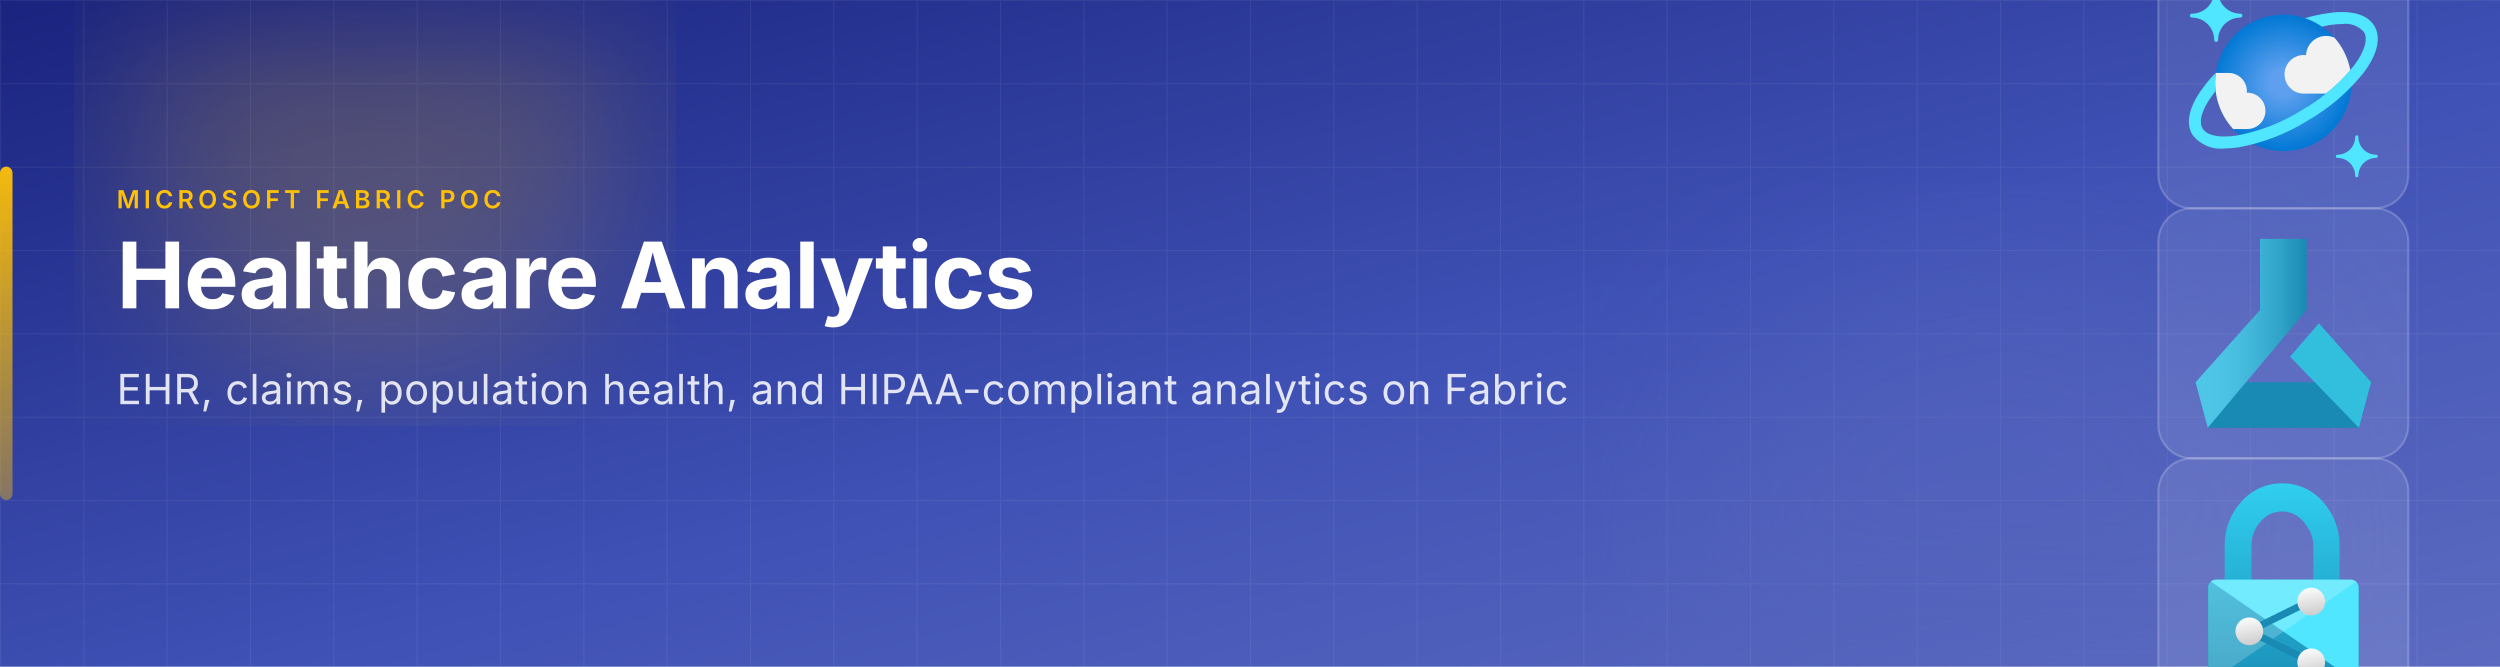
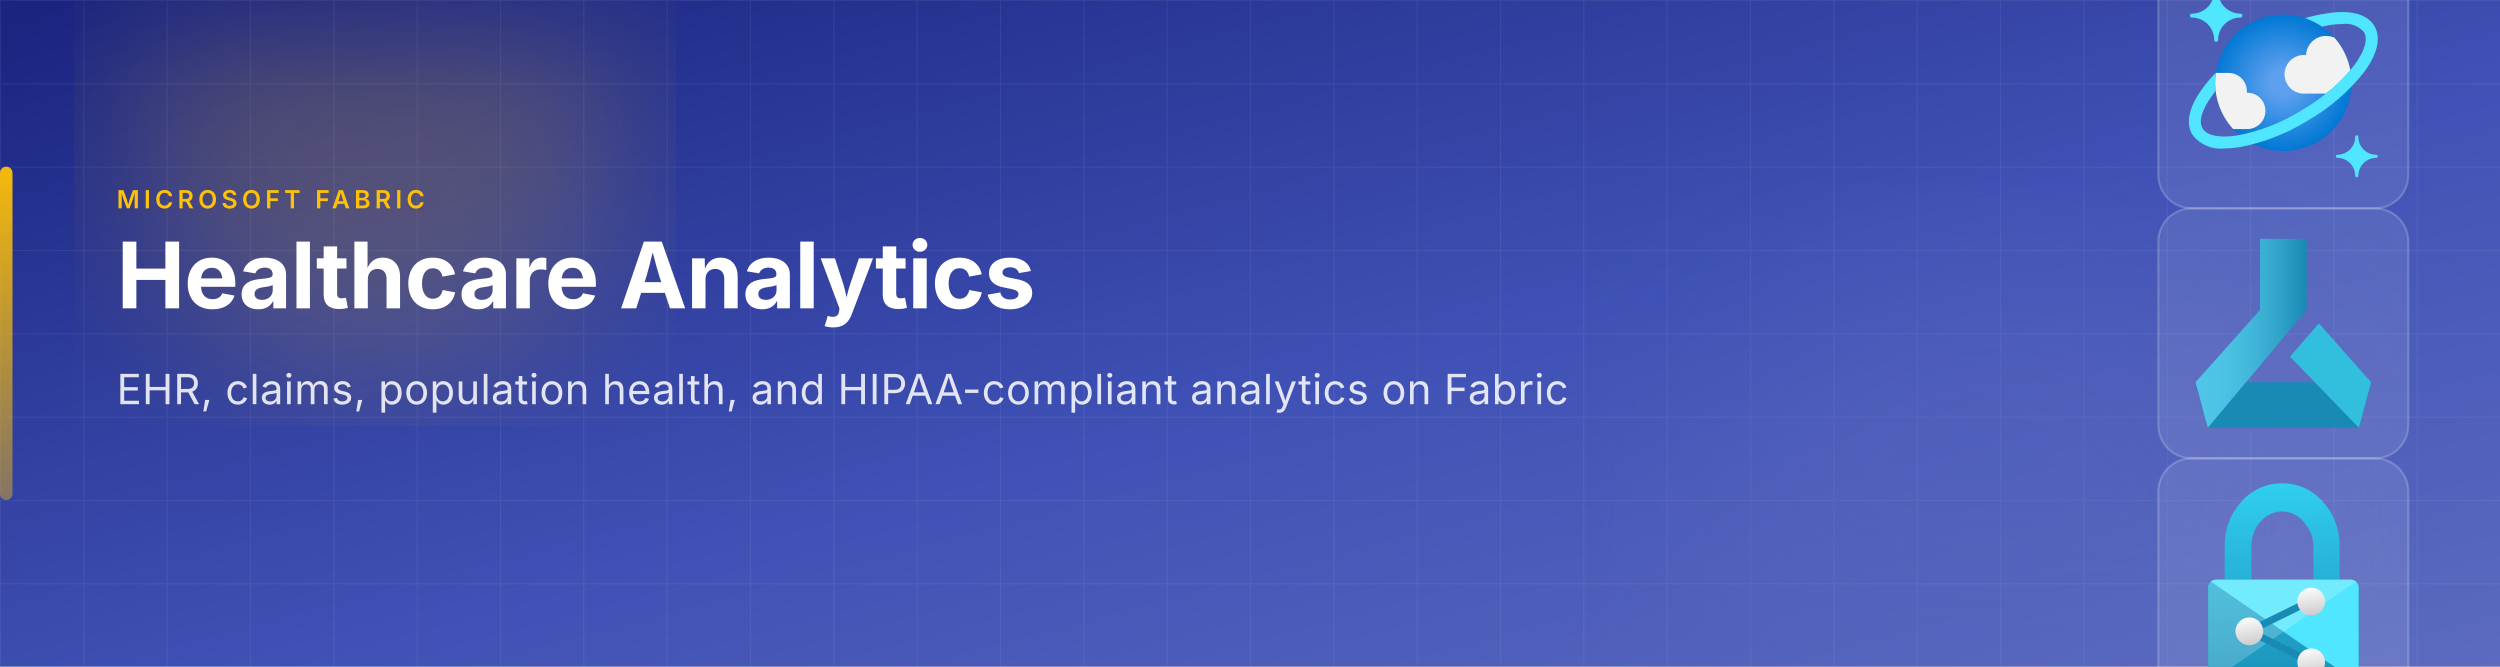
<svg xmlns="http://www.w3.org/2000/svg" viewBox="0 0 1200 320" width="1200" height="320" role="img" aria-label="Healthcare Analytics">
  <defs>
    <linearGradient id="bg" x1="0" y1="0" x2="1" y2="1">
      <stop offset="0%" stop-color="#1A237E" />
      <stop offset="55%" stop-color="#3F51B5" />
      <stop offset="100%" stop-color="#5C6BC0" />
    </linearGradient>
    <linearGradient id="accent" x1="0" y1="0" x2="0" y2="1">
      <stop offset="0%" stop-color="#FFC107" stop-opacity="0.95" />
      <stop offset="100%" stop-color="#FFC107" stop-opacity="0.4" />
    </linearGradient>
    <pattern id="grid" width="40" height="40" patternUnits="userSpaceOnUse">
      <path d="M 40 0 L 0 0 0 40" fill="none" stroke="rgba(255,255,255,0.06)" stroke-width="1" />
    </pattern>
    <filter id="blur">
      <feGaussianBlur stdDeviation="40" />
    </filter>
  </defs>
  <rect width="1200" height="320" fill="url(#bg)" />
  <rect width="1200" height="320" fill="url(#grid)" />
  <circle cx="180" cy="60" r="120" fill="#FFC107" opacity="0.20" filter="url(#blur)" />
  <circle cx="960" cy="280" r="160" fill="#5C6BC0" opacity="0.30" filter="url(#blur)" />
  <rect x="0" y="80" width="6" height="160" fill="url(#accent)" rx="3" />
  <text x="56" y="148" font-family="Inter, system-ui, sans-serif" font-size="44" font-weight="700" fill="#FFFFFF" letter-spacing="-0.5">Healthcare Analytics</text>
  <text x="56" y="194" font-family="Inter, system-ui, sans-serif" font-size="20" font-weight="400" fill="rgba(255,255,255,0.85)" letter-spacing="0.2">EHR, claims, population health, and HIPAA-compliant analytics on Fabric</text>
-   <text x="56" y="100" font-family="Inter, system-ui, sans-serif" font-size="12" font-weight="600" fill="#FFC107" letter-spacing="2" text-transform="uppercase">MICROSOFT FABRIC POC</text>
+   <text x="56" y="100" font-family="Inter, system-ui, sans-serif" font-size="12" font-weight="600" fill="#FFC107" letter-spacing="2" text-transform="uppercase">MICROSOFT FABRIC</text>
  <g transform="translate(1048,-8)">
    <rect x="-12" y="-12" width="120" height="120" rx="16" ry="16" fill="rgba(255,255,255,0.10)" stroke="rgba(255,255,255,0.20)" stroke-width="1" />
    <svg x="0" y="0" width="96" height="96" viewBox="0 0 18 18" preserveAspectRatio="xMidYMid meet">
      <defs>
        <radialGradient id="b25d0836-964a-4c84-8c20-855f66e8345e" cx="-105.006" cy="-10.409" r="5.954" gradientTransform="translate(117.739 19.644) scale(1.036 1.027)" gradientUnits="userSpaceOnUse">
          <stop offset="0.183" stop-color="#5ea0ef" />
          <stop offset="1" stop-color="#0078d4" />
        </radialGradient>
        <clipPath id="b36c7f5d-2ef1-4760-8a25-eeb9661f4e47">
          <path d="M14.969,7.53A6.137,6.137,0,1,1,7.574,2.987,6.137,6.137,0,0,1,14.969,7.53Z" fill="none" />
        </clipPath>
      </defs>
      <path d="M2.954,5.266a.175.175,0,0,1-.176-.176h0A2.012,2.012,0,0,0,.769,3.081a.176.176,0,0,1-.176-.175h0a.176.176,0,0,1,.176-.176A2.012,2.012,0,0,0,2.778.72.175.175,0,0,1,2.954.544h0A.175.175,0,0,1,3.13.72h0A2.012,2.012,0,0,0,5.139,2.729a.175.175,0,0,1,.176.176h0a.175.175,0,0,1-.176.176h0A2.011,2.011,0,0,0,3.13,5.09.177.177,0,0,1,2.954,5.266Z" fill="#50e6ff" />
      <path d="M15.611,17.456a.141.141,0,0,1-.141-.141h0a1.609,1.609,0,0,0-1.607-1.607.141.141,0,0,1-.141-.14h0a.141.141,0,0,1,.141-.141h0a1.608,1.608,0,0,0,1.607-1.607.141.141,0,0,1,.141-.141h0a.141.141,0,0,1,.141.141h0a1.608,1.608,0,0,0,1.607,1.607.141.141,0,1,1,0,.282h0a1.609,1.609,0,0,0-1.607,1.607A.141.141,0,0,1,15.611,17.456Z" fill="#50e6ff" />
      <g>
        <path d="M14.969,7.53A6.137,6.137,0,1,1,7.574,2.987,6.137,6.137,0,0,1,14.969,7.53Z" fill="url(#b25d0836-964a-4c84-8c20-855f66e8345e)" />
        <g clip-path="url(#b36c7f5d-2ef1-4760-8a25-eeb9661f4e47)">
          <path d="M5.709,13.115A1.638,1.638,0,1,0,5.714,9.84,1.307,1.307,0,0,0,5.721,9.7,1.651,1.651,0,0,0,4.06,8.064H2.832a6.251,6.251,0,0,0,1.595,5.051Z" fill="#f2f2f2" />
          <path d="M15.045,7.815c0-.015,0-.03-.007-.044a5.978,5.978,0,0,0-1.406-2.88,1.825,1.825,0,0,0-.289-.09,1.806,1.806,0,0,0-2.3,1.663,2,2,0,0,0-.2-.013,1.737,1.737,0,0,0-.581,3.374,1.451,1.451,0,0,0,.541.1h2.03A13.453,13.453,0,0,0,15.045,7.815Z" fill="#f2f2f2" />
        </g>
      </g>
      <path d="M17.191,3.832c-.629-1.047-2.1-1.455-4.155-1.149a14.606,14.606,0,0,0-2.082.452,6.456,6.456,0,0,1,1.528.767c.241-.053.483-.116.715-.151A7.49,7.49,0,0,1,14.3,3.662a2.188,2.188,0,0,1,1.959.725h0c.383.638.06,1.729-.886,3a16.723,16.723,0,0,1-4.749,4.051A16.758,16.758,0,0,1,4.8,13.7c-1.564.234-2.682,0-3.065-.636s-.06-1.73.886-2.995c.117-.157.146-.234.279-.392a6.252,6.252,0,0,1,.026-1.63A11.552,11.552,0,0,0,1.756,9.419C.517,11.076.181,12.566.809,13.613a3.165,3.165,0,0,0,2.9,1.249,8.434,8.434,0,0,0,1.251-.1,17.855,17.855,0,0,0,6.219-2.4,17.808,17.808,0,0,0,5.061-4.332C17.483,6.369,17.819,4.88,17.191,3.832Z" fill="#50e6ff" />
    </svg>
  </g>
  <g transform="translate(1048,112)">
    <rect x="-12" y="-12" width="120" height="120" rx="16" ry="16" fill="rgba(255,255,255,0.10)" stroke="rgba(255,255,255,0.20)" stroke-width="1" />
    <svg x="0" y="0" width="96" height="96" viewBox="0 0 18 18" preserveAspectRatio="xMidYMid meet">
      <defs>
        <linearGradient id="e1bcfd0f-68b5-4f66-9501-e6a7245a18e7" x1="1.1" y1="169" x2="11.12" y2="169" gradientTransform="translate(0 -160)" gradientUnits="userSpaceOnUse">
          <stop offset="0" stop-color="#50c7e8" />
          <stop offset="0.25" stop-color="#4cc3e4" />
          <stop offset="0.51" stop-color="#41b6da" />
          <stop offset="0.77" stop-color="#2fa2c8" />
          <stop offset="1" stop-color="#1989b2" />
        </linearGradient>
      </defs>
      <path id="bc892891-989d-4c43-80d3-d2b4546a974f" d="M15.8,17.5H2.2L1.1,13.4H16.9Z" fill="#198ab3" />
      <polygon points="6.9 0.5 6.9 6.9 1.1 13.4 2.2 17.5 11.1 6.9 11.1 0.5 6.9 0.5" fill="url(#e1bcfd0f-68b5-4f66-9501-e6a7245a18e7)" />
      <path id="e6be01d6-345d-4df4-bbdb-151aa8edaa1f" d="M15.8,17.5,9.6,11.1l2.6-3,4.7,5.3Z" fill="#32bedd" />
    </svg>
  </g>
  <g transform="translate(1048,232)">
    <rect x="-12" y="-12" width="120" height="120" rx="16" ry="16" fill="rgba(255,255,255,0.10)" stroke="rgba(255,255,255,0.20)" stroke-width="1" />
    <svg x="0" y="0" width="96" height="96" viewBox="0 0 18 18" preserveAspectRatio="xMidYMid meet">
      <defs>
        <linearGradient id="bbfb4699-b795-47f6-84ec-c1e1836a6830" x1="8.59" y1="-7.79" x2="9.12" y2="20.05" gradientUnits="userSpaceOnUse">
          <stop offset="0.22" stop-color="#32d4f5" />
          <stop offset="1" stop-color="#198ab3" />
        </linearGradient>
        <linearGradient id="a2bb64ee-7d95-444b-a162-7941c501325a" x1="6.16" y1="14.55" x2="5.73" y2="12.09" gradientUnits="userSpaceOnUse">
          <stop offset="0" stop-color="#ccc" />
          <stop offset="1" stop-color="#fcfcfc" />
        </linearGradient>
        <linearGradient id="b180557a-2006-4217-886d-74d75d6b8621" x1="11.73" y1="11.87" x2="11.3" y2="9.41" gradientUnits="userSpaceOnUse">
          <stop offset="0" stop-color="#ccc" />
          <stop offset="1" stop-color="#fcfcfc" />
        </linearGradient>
        <linearGradient id="f1a15bf3-bc36-4523-9b3b-6283cbe7b300" x1="11.73" y1="17.34" x2="11.3" y2="14.88" gradientUnits="userSpaceOnUse">
          <stop offset="0" stop-color="#ccc" />
          <stop offset="1" stop-color="#fcfcfc" />
        </linearGradient>
      </defs>
      <path d="M15.06,8.67h-1V5.59a5.81,5.81,0,0,0-1.49-3.92A4.79,4.79,0,0,0,8.91,0a4.79,4.79,0,0,0-3.7,1.67A5.73,5.73,0,0,0,3.72,5.59V8.67H2.91a.7.7,0,0,0-.69.69v8a.7.7,0,0,0,.69.69H15.06a.71.71,0,0,0,.7-.69V9.36A.71.71,0,0,0,15.06,8.67Zm-3.37,0H6.13V5.54A3.18,3.18,0,0,1,7,3.39a2.51,2.51,0,0,1,1.88-.86,2.54,2.54,0,0,1,1.89.86,3.19,3.19,0,0,1,.32.43h0a3,3,0,0,1,.61,1.71Z" fill="url(#bbfb4699-b795-47f6-84ec-c1e1836a6830)" />
      <path d="M15.09,8.67H2.92a.66.66,0,0,0-.44.17l13.05,9a.67.67,0,0,0,.25-.52v-8A.71.71,0,0,0,15.09,8.67Z" fill="#50e6ff" />
      <path d="M2.94,8.67H15.1a.7.7,0,0,1,.45.17l-13.06,9a.7.7,0,0,1-.25-.52v-8A.72.72,0,0,1,2.94,8.67Z" fill="#fff" opacity="0.2" />
      <polygon points="11.42 16.4 5.2 13.3 11.42 10.23 11.7 10.81 6.65 13.3 11.7 15.83 11.42 16.4" fill="#198ab3" />
      <circle cx="5.94" cy="13.32" r="1.25" fill="url(#a2bb64ee-7d95-444b-a162-7941c501325a)" />
      <circle cx="11.51" cy="10.64" r="1.25" fill="url(#b180557a-2006-4217-886d-74d75d6b8621)" />
      <circle cx="11.51" cy="16.11" r="1.25" fill="url(#f1a15bf3-bc36-4523-9b3b-6283cbe7b300)" />
    </svg>
  </g>
</svg>
